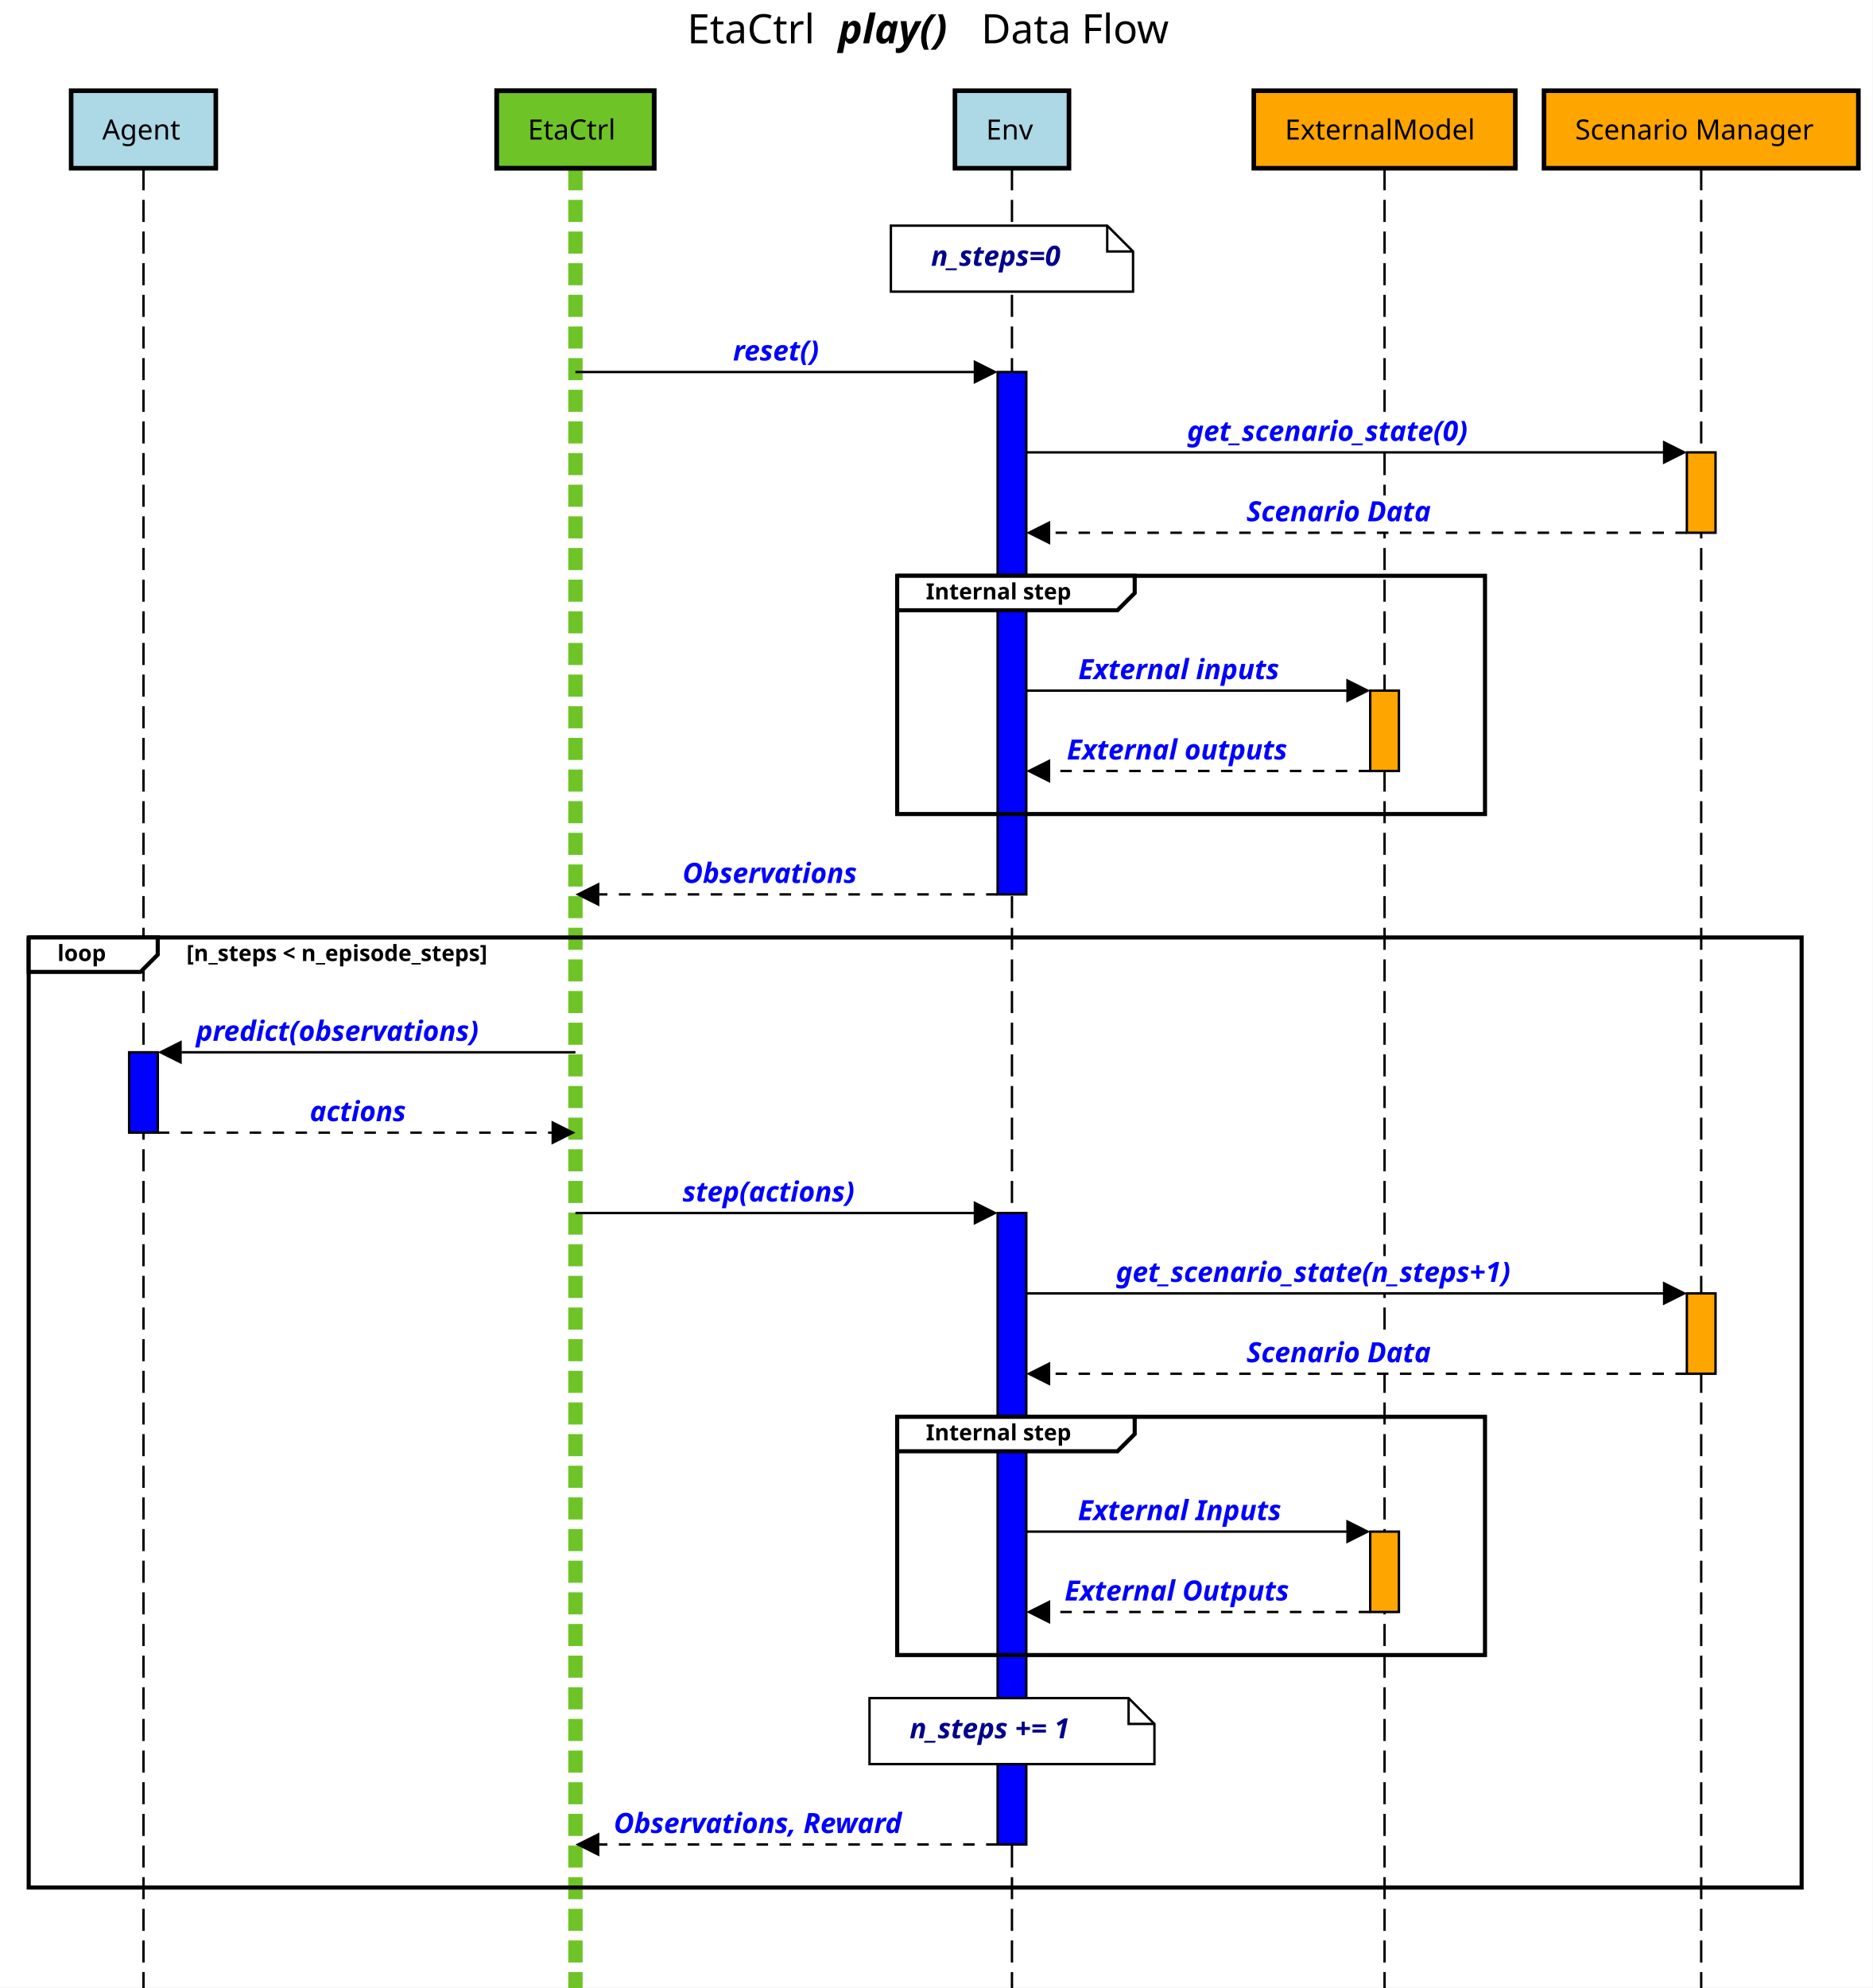
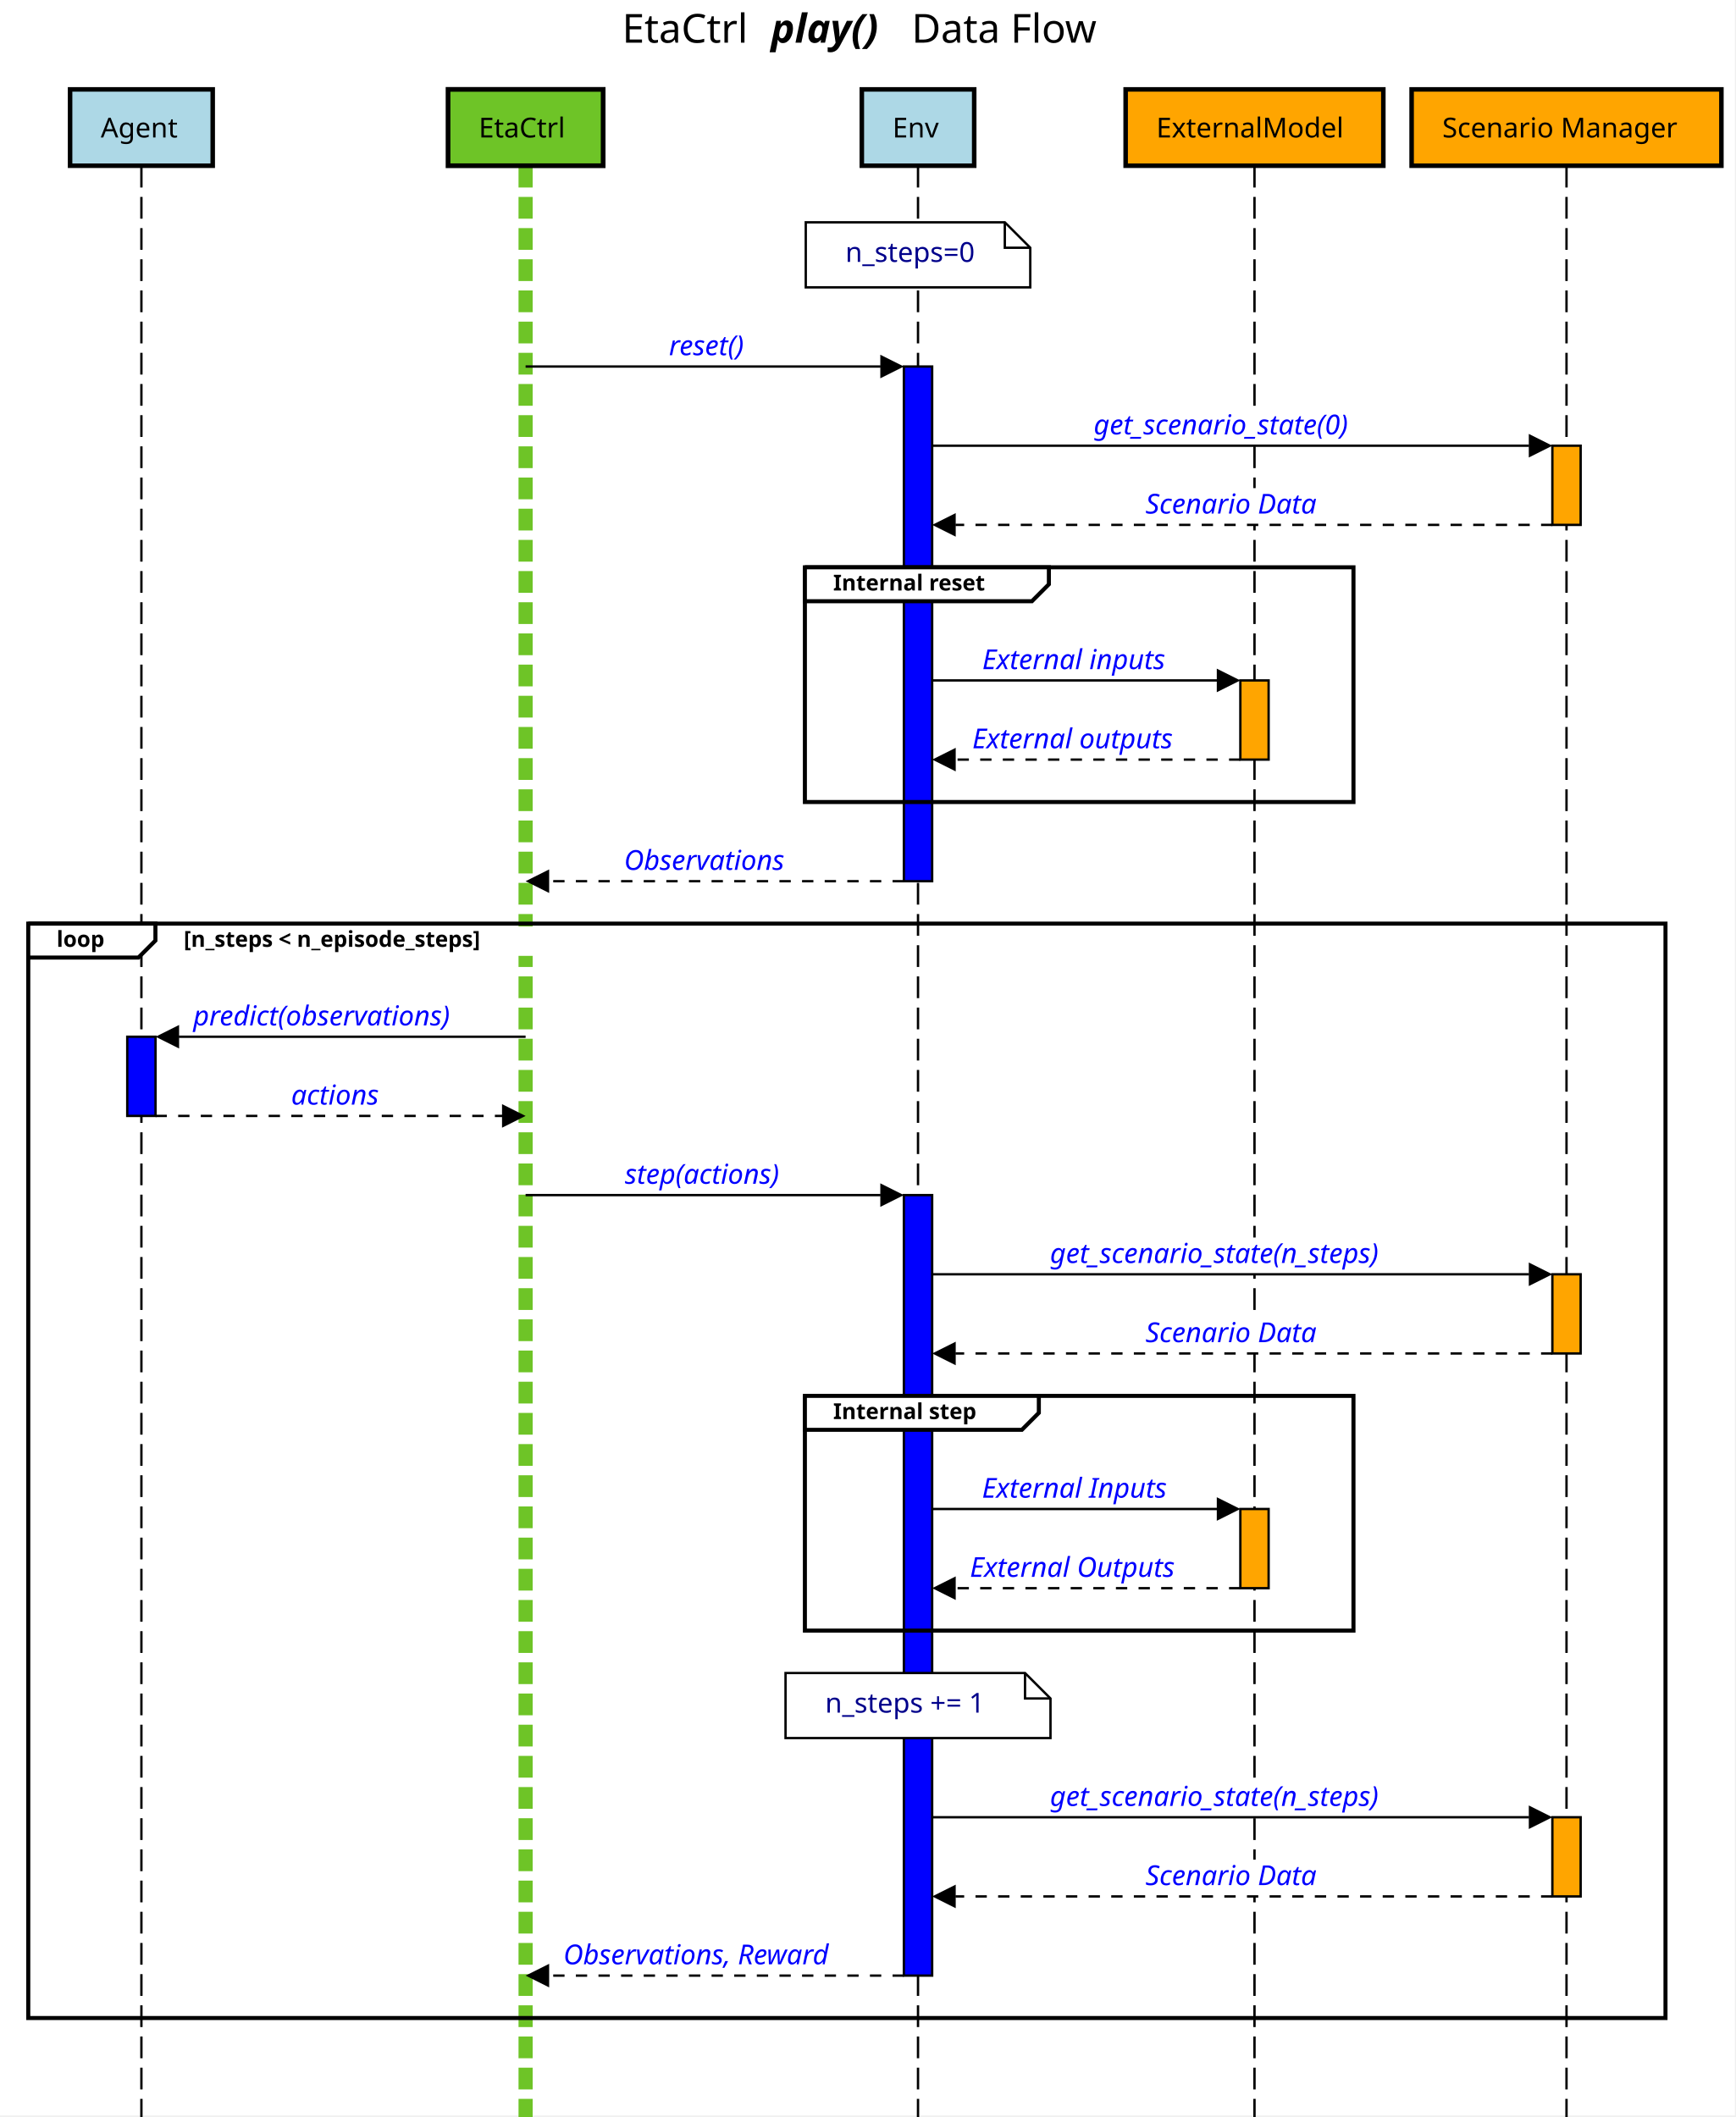
- <svg xmlns="http://www.w3.org/2000/svg" version="1.1" width="984.062" height="1044.361">
+ <svg xmlns="http://www.w3.org/2000/svg" version="1.1" width="925.37" height="1128.801">
  <defs />
  <g>
    <g />
    <g />
    <g />
    <g />
    <g />
    <g />
    <g />
    <g />
    <g />
    <g />
    <g />
    <g />
    <g />
    <g />
    <g />
    <g />
    <g />
    <g />
    <g />
    <g />
    <g />
    <g />
    <g />
    <g />
    <g />
    <g />
    <g />
    <g />
    <g />
    <g />
    <g />
    <g />
    <g />
    <g />
    <g />
    <g />
    <g />
    <g />
    <g />
    <g />
    <g />
    <g />
    <g />
    <g />
    <g />
    <g />
    <g />
    <g />
    <g />
    <g />
    <g />
    <g />
    <g />
    <g />
    <g />
    <g />
    <g />
    <g />
    <g />
    <g />
    <g />
    <g />
    <g />
    <g />
    <g />
    <g />
    <g />
    <g />
    <g />
    <g />
    <g />
    <g />
    <g />
    <g />
    <g />
    <g />
    <g />
    <g />
    <g />
    <g />
    <g />
    <g />
    <g />
    <g />
+     <g />
+     <g />
+     <g />
+     <g />
+     <g />
+     <g />
    <g>
-       <rect fill="white" stroke="none" x="0" y="0" width="984" height="1044" />
+       <rect fill="white" stroke="none" x="0" y="0" width="925" height="1128" />
    </g>
    <g />
    <g>
-       <path fill="none" stroke="black" paint-order="fill stroke markers" d=" M 75.393 88.375 L 75.393 1044.361" stroke-miterlimit="10" stroke-width="1.257" stroke-dasharray="11.599,5.026" />
-       <path fill="none" stroke="#6ec427" paint-order="fill stroke markers" d=" M 302.376 88.375 L 302.376 1044.361" stroke-miterlimit="10" stroke-width="7.539" stroke-dasharray="11.599,5.026" />
-       <path fill="none" stroke="black" paint-order="fill stroke markers" d=" M 531.758 88.375 L 531.758 1044.361" stroke-miterlimit="10" stroke-width="1.257" stroke-dasharray="11.599,5.026" />
-       <path fill="none" stroke="black" paint-order="fill stroke markers" d=" M 727.546 88.375 L 727.546 1044.361" stroke-miterlimit="10" stroke-width="1.257" stroke-dasharray="11.599,5.026" />
-       <path fill="none" stroke="black" paint-order="fill stroke markers" d=" M 893.929 88.375 L 893.929 1044.361" stroke-miterlimit="10" stroke-width="1.257" stroke-dasharray="11.599,5.026" />
+       <path fill="none" stroke="black" paint-order="fill stroke markers" d=" M 75.393 88.375 L 75.393 1128.801" stroke-miterlimit="10" stroke-width="1.257" stroke-dasharray="11.599,5.026" />
+       <path fill="none" stroke="#6ec427" paint-order="fill stroke markers" d=" M 280.242 88.375 L 280.242 1128.801" stroke-miterlimit="10" stroke-width="7.539" stroke-dasharray="11.599,5.026" />
+       <path fill="none" stroke="black" paint-order="fill stroke markers" d=" M 489.475 88.375 L 489.475 1128.801" stroke-miterlimit="10" stroke-width="1.257" stroke-dasharray="11.599,5.026" />
+       <path fill="none" stroke="black" paint-order="fill stroke markers" d=" M 668.88 88.375 L 668.88 1128.801" stroke-miterlimit="10" stroke-width="1.257" stroke-dasharray="11.599,5.026" />
+       <path fill="none" stroke="black" paint-order="fill stroke markers" d=" M 835.246 88.375 L 835.246 1128.801" stroke-miterlimit="10" stroke-width="1.257" stroke-dasharray="11.599,5.026" />
    </g>
    <g>
      <path fill="none" stroke="none" />
      <g>
-         <path fill="lightblue" stroke="black" paint-order="fill stroke markers" d=" M 37.383 47.662 L 113.404 47.662 L 113.404 88.375 L 37.383 88.375 L 37.383 47.662 Z" stroke-miterlimit="10" stroke-width="2.413" stroke-dasharray="" />
-       </g>
-       <g>
-         <g />
-         <text fill="black" stroke="none" font-family="sans-serif" font-size="11pt" font-style="normal" font-weight="normal" text-decoration="normal" x="53.743" y="73.296" text-anchor="start" dominant-baseline="alphabetic" xml:space="preserve">Agent</text>
-       </g>
-       <path fill="none" stroke="none" />
-       <g>
-         <path fill="#6ec427" stroke="black" paint-order="fill stroke markers" d=" M 260.999 47.662 L 343.753 47.662 L 343.753 88.375 L 260.999 88.375 L 260.999 47.662 Z" stroke-miterlimit="10" stroke-width="2.513" stroke-dasharray="" />
-       </g>
-       <g>
-         <g />
-         <text fill="black" stroke="none" font-family="sans-serif" font-size="11pt" font-style="normal" font-weight="normal" text-decoration="normal" x="277.359" y="73.296" text-anchor="start" dominant-baseline="alphabetic" xml:space="preserve">EtaCtrl</text>
-       </g>
-       <path fill="none" stroke="none" />
-       <g>
-         <path fill="lightblue" stroke="black" paint-order="fill stroke markers" d=" M 501.798 47.662 L 561.718 47.662 L 561.718 88.375 L 501.798 88.375 L 501.798 47.662 Z" stroke-miterlimit="10" stroke-width="2.413" stroke-dasharray="" />
-       </g>
-       <g>
-         <g />
-         <text fill="black" stroke="none" font-family="sans-serif" font-size="11pt" font-style="normal" font-weight="normal" text-decoration="normal" x="518.158" y="73.296" text-anchor="start" dominant-baseline="alphabetic" xml:space="preserve">Env</text>
-       </g>
-       <path fill="none" stroke="none" />
-       <g>
-         <path fill="orange" stroke="black" paint-order="fill stroke markers" d=" M 658.836 47.662 L 796.257 47.662 L 796.257 88.375 L 658.836 88.375 L 658.836 47.662 Z" stroke-miterlimit="10" stroke-width="2.413" stroke-dasharray="" />
-       </g>
-       <g>
-         <g />
-         <text fill="black" stroke="none" font-family="sans-serif" font-size="11pt" font-style="normal" font-weight="normal" text-decoration="normal" x="675.196" y="73.296" text-anchor="start" dominant-baseline="alphabetic" xml:space="preserve">ExternalModel</text>
-       </g>
-       <path fill="none" stroke="none" />
-       <g>
-         <path fill="orange" stroke="black" paint-order="fill stroke markers" d=" M 811.335 47.662 L 976.523 47.662 L 976.523 88.375 L 811.335 88.375 L 811.335 47.662 Z" stroke-miterlimit="10" stroke-width="2.413" stroke-dasharray="" />
-       </g>
-       <g>
-         <g />
-         <text fill="black" stroke="none" font-family="sans-serif" font-size="11pt" font-style="normal" font-weight="normal" text-decoration="normal" x="827.696" y="73.296" text-anchor="start" dominant-baseline="alphabetic" xml:space="preserve">Scenario Manager</text>
+         <path fill="lightblue" stroke="black" paint-order="fill stroke markers" d=" M 37.366 47.662 L 113.42 47.662 L 113.42 88.375 L 37.366 88.375 L 37.366 47.662 Z" stroke-miterlimit="10" stroke-width="2.413" stroke-dasharray="" />
+       </g>
+       <g>
+         <g />
+         <text fill="black" stroke="none" font-family="sans-serif" font-size="11pt" font-style="normal" font-weight="normal" text-decoration="normal" x="53.727" y="73.296" text-anchor="start" dominant-baseline="alphabetic" xml:space="preserve">Agent</text>
+       </g>
+       <path fill="none" stroke="none" />
+       <g>
+         <path fill="#6ec427" stroke="black" paint-order="fill stroke markers" d=" M 238.89 47.662 L 321.594 47.662 L 321.594 88.375 L 238.89 88.375 L 238.89 47.662 Z" stroke-miterlimit="10" stroke-width="2.513" stroke-dasharray="" />
+       </g>
+       <g>
+         <g />
+         <text fill="black" stroke="none" font-family="sans-serif" font-size="11pt" font-style="normal" font-weight="normal" text-decoration="normal" x="255.251" y="73.296" text-anchor="start" dominant-baseline="alphabetic" xml:space="preserve">EtaCtrl</text>
+       </g>
+       <path fill="none" stroke="none" />
+       <g>
+         <path fill="lightblue" stroke="black" paint-order="fill stroke markers" d=" M 459.514 47.662 L 519.435 47.662 L 519.435 88.375 L 459.514 88.375 L 459.514 47.662 Z" stroke-miterlimit="10" stroke-width="2.413" stroke-dasharray="" />
+       </g>
+       <g>
+         <g />
+         <text fill="black" stroke="none" font-family="sans-serif" font-size="11pt" font-style="normal" font-weight="normal" text-decoration="normal" x="475.875" y="73.296" text-anchor="start" dominant-baseline="alphabetic" xml:space="preserve">Env</text>
+       </g>
+       <path fill="none" stroke="none" />
+       <g>
+         <path fill="orange" stroke="black" paint-order="fill stroke markers" d=" M 600.178 47.662 L 737.582 47.662 L 737.582 88.375 L 600.178 88.375 L 600.178 47.662 Z" stroke-miterlimit="10" stroke-width="2.413" stroke-dasharray="" />
+       </g>
+       <g>
+         <g />
+         <text fill="black" stroke="none" font-family="sans-serif" font-size="11pt" font-style="normal" font-weight="normal" text-decoration="normal" x="616.538" y="73.296" text-anchor="start" dominant-baseline="alphabetic" xml:space="preserve">ExternalModel</text>
+       </g>
+       <path fill="none" stroke="none" />
+       <g>
+         <path fill="orange" stroke="black" paint-order="fill stroke markers" d=" M 752.66 47.662 L 917.831 47.662 L 917.831 88.375 L 752.66 88.375 L 752.66 47.662 Z" stroke-miterlimit="10" stroke-width="2.413" stroke-dasharray="" />
+       </g>
+       <g>
+         <g />
+         <text fill="black" stroke="none" font-family="sans-serif" font-size="11pt" font-style="normal" font-weight="normal" text-decoration="normal" x="769.021" y="73.296" text-anchor="start" dominant-baseline="alphabetic" xml:space="preserve">Scenario Manager</text>
      </g>
    </g>
    <g>
-       <path fill="blue" stroke="black" paint-order="fill stroke markers" d=" M 524.219 195.433 L 539.297 195.433 L 539.297 469.864 L 524.219 469.864 Z" stroke-miterlimit="10" stroke-width="1.257" stroke-dasharray="" />
-       <path fill="orange" stroke="black" paint-order="fill stroke markers" d=" M 886.39 237.653 L 901.468 237.653 L 901.468 279.873 L 886.39 279.873 Z" stroke-miterlimit="10" stroke-width="1.257" />
-       <path fill="orange" stroke="black" paint-order="fill stroke markers" d=" M 720.007 362.806 L 735.086 362.806 L 735.086 405.026 L 720.007 405.026 Z" stroke-miterlimit="10" stroke-width="1.257" />
+       <path fill="blue" stroke="black" paint-order="fill stroke markers" d=" M 481.935 195.433 L 497.014 195.433 L 497.014 469.864 L 481.935 469.864 Z" stroke-miterlimit="10" stroke-width="1.257" stroke-dasharray="" />
+       <path fill="orange" stroke="black" paint-order="fill stroke markers" d=" M 827.706 237.653 L 842.785 237.653 L 842.785 279.873 L 827.706 279.873 Z" stroke-miterlimit="10" stroke-width="1.257" />
+       <path fill="orange" stroke="black" paint-order="fill stroke markers" d=" M 661.34 362.806 L 676.419 362.806 L 676.419 405.026 L 661.34 405.026 Z" stroke-miterlimit="10" stroke-width="1.257" />
      <path fill="blue" stroke="black" paint-order="fill stroke markers" d=" M 67.854 552.797 L 82.933 552.797 L 82.933 595.017 L 67.854 595.017 Z" stroke-miterlimit="10" stroke-width="1.257" />
-       <path fill="blue" stroke="black" paint-order="fill stroke markers" d=" M 524.219 637.237 L 539.297 637.237 L 539.297 968.968 L 524.219 968.968 Z" stroke-miterlimit="10" stroke-width="1.257" />
-       <path fill="orange" stroke="black" paint-order="fill stroke markers" d=" M 886.39 679.458 L 901.468 679.458 L 901.468 721.678 L 886.39 721.678 Z" stroke-miterlimit="10" stroke-width="1.257" />
-       <path fill="orange" stroke="black" paint-order="fill stroke markers" d=" M 720.007 804.61 L 735.086 804.61 L 735.086 846.831 L 720.007 846.831 Z" stroke-miterlimit="10" stroke-width="1.257" />
-       <g>
-         <text fill="black" stroke="none" font-family="sans-serif" font-size="16pt" font-style="normal" font-weight="normal" text-decoration="normal" x="361.117" y="22.755" text-anchor="start" dominant-baseline="alphabetic" xml:space="preserve">EtaCtrl </text>
-         <text fill="black" stroke="none" font-family="sans-serif" font-size="16pt" font-style="italic" font-weight="bold" text-decoration="normal" x="440.483" y="22.755" text-anchor="start" dominant-baseline="alphabetic" xml:space="preserve">play()</text>
-         <text fill="black" stroke="none" font-family="sans-serif" font-size="16pt" font-style="normal" font-weight="normal" text-decoration="normal" x="510.05" y="22.755" text-anchor="start" dominant-baseline="alphabetic" xml:space="preserve"> Data Flow</text>
-       </g>
-       <path fill="white" stroke="black" paint-order="fill stroke markers" d=" M 468.131 118.532 L 581.814 118.532 L 595.385 132.103 L 595.385 153.213 L 468.131 153.213 Z" stroke-miterlimit="10" stroke-width="1.257" />
-       <path fill="none" stroke="black" paint-order="fill stroke markers" d=" M 581.814 118.532 L 581.814 132.103 L 595.385 132.103" stroke-miterlimit="10" stroke-width="1.257" />
-       <g>
-         <text fill="darkblue" stroke="none" font-family="sans-serif" font-size="11pt" font-style="italic" font-weight="bold" text-decoration="normal" x="489.241" y="139.642" text-anchor="start" dominant-baseline="alphabetic" xml:space="preserve">n_steps=0</text>
-       </g>
-       <g>
-         <rect fill="white" stroke="none" x="382.935" y="175.831" width="60.724" height="19.602" />
-         <text fill="blue" stroke="none" font-family="sans-serif" font-size="11pt" font-style="italic" font-weight="bold" text-decoration="normal" x="385.197" y="189.402" text-anchor="start" dominant-baseline="alphabetic" xml:space="preserve">reset()</text>
-       </g>
-       <g>
-         <path fill="none" stroke="black" paint-order="fill stroke markers" d=" M 302.376 195.433 L 511.804 195.433" stroke-miterlimit="10" stroke-width="1.257" />
-         <g transform="translate(524.2187,195.433) translate(-524.2187,-195.433)">
-           <path fill="black" stroke="none" paint-order="stroke fill markers" d=" M 511.653 189.15 L 524.219 195.433 L 511.653 201.716 Z" />
-         </g>
-       </g>
-       <g>
-         <rect fill="white" stroke="none" x="621.532" y="218.051" width="182.624" height="19.602" />
-         <text fill="blue" stroke="none" font-family="sans-serif" font-size="11pt" font-style="italic" font-weight="bold" text-decoration="normal" x="623.794" y="231.622" text-anchor="start" dominant-baseline="alphabetic" xml:space="preserve">get_scenario_state(0)</text>
-       </g>
-       <g>
-         <path fill="none" stroke="black" paint-order="fill stroke markers" d=" M 539.297 237.653 L 873.975 237.653" stroke-miterlimit="10" stroke-width="1.257" />
-         <g transform="translate(886.3897,237.6532) translate(-886.3897,-237.6532)">
-           <path fill="black" stroke="none" paint-order="stroke fill markers" d=" M 873.824 231.37 L 886.39 237.653 L 873.824 243.936 Z" />
-         </g>
-       </g>
-       <g>
-         <rect fill="white" stroke="none" x="652.698" y="260.271" width="120.29" height="19.602" />
-         <text fill="blue" stroke="none" font-family="sans-serif" font-size="11pt" font-style="italic" font-weight="bold" text-decoration="normal" x="654.96" y="273.842" text-anchor="start" dominant-baseline="alphabetic" xml:space="preserve">Scenario Data</text>
-       </g>
-       <g>
-         <path fill="none" stroke="black" paint-order="fill stroke markers" d=" M 886.39 279.873 L 551.712 279.873" stroke-miterlimit="10" stroke-width="1.257" stroke-dasharray="6.031" />
-         <g transform="translate(539.2974,279.8734) translate(-539.2974,-279.8734)">
-           <path fill="black" stroke="none" paint-order="stroke fill markers" d=" M 551.863 273.591 L 539.297 279.873 L 551.863 286.156 Z" />
-         </g>
-       </g>
-       <g>
-         <rect fill="white" stroke="none" x="564.34" y="343.204" width="130.624" height="19.602" />
-         <text fill="blue" stroke="none" font-family="sans-serif" font-size="11pt" font-style="italic" font-weight="bold" text-decoration="normal" x="566.602" y="356.775" text-anchor="start" dominant-baseline="alphabetic" xml:space="preserve">External inputs</text>
-       </g>
-       <g>
-         <path fill="none" stroke="black" paint-order="fill stroke markers" d=" M 539.297 362.806 L 707.592 362.806" stroke-miterlimit="10" stroke-width="1.257" />
-         <g transform="translate(720.0071,362.806) translate(-720.0071,-362.806)">
-           <path fill="black" stroke="none" paint-order="stroke fill markers" d=" M 707.442 356.523 L 720.007 362.806 L 707.442 369.089 Z" />
-         </g>
-       </g>
-       <g>
-         <rect fill="white" stroke="none" x="558.324" y="385.424" width="142.657" height="19.602" />
-         <text fill="blue" stroke="none" font-family="sans-serif" font-size="11pt" font-style="italic" font-weight="bold" text-decoration="normal" x="560.586" y="398.995" text-anchor="start" dominant-baseline="alphabetic" xml:space="preserve">External outputs</text>
-       </g>
-       <g>
-         <path fill="none" stroke="black" paint-order="fill stroke markers" d=" M 720.007 405.026 L 551.712 405.026" stroke-miterlimit="10" stroke-width="1.257" stroke-dasharray="6.031" />
-         <g transform="translate(539.2974,405.0262) translate(-539.2974,-405.0262)">
-           <path fill="black" stroke="none" paint-order="stroke fill markers" d=" M 551.863 398.743 L 539.297 405.026 L 551.863 411.309 Z" />
-         </g>
-       </g>
-       <g>
-         <rect fill="white" stroke="none" x="356.335" y="450.262" width="113.924" height="19.602" />
-         <text fill="blue" stroke="none" font-family="sans-serif" font-size="11pt" font-style="italic" font-weight="bold" text-decoration="normal" x="358.597" y="463.833" text-anchor="start" dominant-baseline="alphabetic" xml:space="preserve">Observations</text>
-       </g>
-       <g>
-         <path fill="none" stroke="black" paint-order="fill stroke markers" d=" M 524.219 469.864 L 314.79 469.864" stroke-miterlimit="10" stroke-width="1.257" stroke-dasharray="6.031" />
-         <g transform="translate(302.3756,469.8644) translate(-302.3756,-469.8644)">
-           <path fill="black" stroke="none" paint-order="stroke fill markers" d=" M 314.941 463.582 L 302.376 469.864 L 314.941 476.147 Z" />
-         </g>
-       </g>
-       <g>
-         <rect fill="white" stroke="none" x="100.776" y="533.195" width="183.757" height="19.602" />
-         <text fill="blue" stroke="none" font-family="sans-serif" font-size="11pt" font-style="italic" font-weight="bold" text-decoration="normal" x="103.037" y="546.766" text-anchor="start" dominant-baseline="alphabetic" xml:space="preserve">predict(observations)</text>
-       </g>
-       <g>
-         <path fill="none" stroke="black" paint-order="fill stroke markers" d=" M 302.376 552.797 L 95.347 552.797" stroke-miterlimit="10" stroke-width="1.257" />
+       <path fill="blue" stroke="black" paint-order="fill stroke markers" d=" M 481.935 637.237 L 497.014 637.237 L 497.014 1053.408 L 481.935 1053.408 Z" stroke-miterlimit="10" stroke-width="1.257" />
+       <path fill="orange" stroke="black" paint-order="fill stroke markers" d=" M 827.706 679.458 L 842.785 679.458 L 842.785 721.678 L 827.706 721.678 Z" stroke-miterlimit="10" stroke-width="1.257" />
+       <path fill="orange" stroke="black" paint-order="fill stroke markers" d=" M 661.34 804.61 L 676.419 804.61 L 676.419 846.831 L 661.34 846.831 Z" stroke-miterlimit="10" stroke-width="1.257" />
+       <path fill="orange" stroke="black" paint-order="fill stroke markers" d=" M 827.706 968.968 L 842.785 968.968 L 842.785 1011.188 L 827.706 1011.188 Z" stroke-miterlimit="10" stroke-width="1.257" />
+       <g>
+         <text fill="black" stroke="none" font-family="sans-serif" font-size="16pt" font-style="normal" font-weight="normal" text-decoration="normal" x="331.733" y="22.755" text-anchor="start" dominant-baseline="alphabetic" xml:space="preserve">EtaCtrl </text>
+         <text fill="black" stroke="none" font-family="sans-serif" font-size="16pt" font-style="italic" font-weight="bold" text-decoration="normal" x="411.067" y="22.755" text-anchor="start" dominant-baseline="alphabetic" xml:space="preserve">play()</text>
+         <text fill="black" stroke="none" font-family="sans-serif" font-size="16pt" font-style="normal" font-weight="normal" text-decoration="normal" x="480.533" y="22.755" text-anchor="start" dominant-baseline="alphabetic" xml:space="preserve"> Data Flow</text>
+       </g>
+       <path fill="white" stroke="black" paint-order="fill stroke markers" d=" M 429.623 118.532 L 535.756 118.532 L 549.326 132.103 L 549.326 153.213 L 429.623 153.213 Z" stroke-miterlimit="10" stroke-width="1.257" />
+       <path fill="none" stroke="black" paint-order="fill stroke markers" d=" M 535.756 118.532 L 535.756 132.103 L 549.326 132.103" stroke-miterlimit="10" stroke-width="1.257" />
+       <g>
+         <text fill="darkblue" stroke="none" font-family="sans-serif" font-size="11pt" font-style="normal" font-weight="normal" text-decoration="normal" x="450.733" y="139.642" text-anchor="start" dominant-baseline="alphabetic" xml:space="preserve">n_steps=0</text>
+       </g>
+       <g>
+         <rect fill="white" stroke="none" x="354.419" y="175.831" width="53.34" height="19.602" />
+         <text fill="blue" stroke="none" font-family="sans-serif" font-size="11pt" font-style="italic" font-weight="normal" text-decoration="normal" x="356.681" y="189.402" text-anchor="start" dominant-baseline="alphabetic" xml:space="preserve">reset()</text>
+       </g>
+       <g>
+         <path fill="none" stroke="black" paint-order="fill stroke markers" d=" M 280.242 195.433 L 469.521 195.433" stroke-miterlimit="10" stroke-width="1.257" />
+         <g transform="translate(481.9354,195.433) translate(-481.9354,-195.433)">
+           <path fill="black" stroke="none" paint-order="stroke fill markers" d=" M 469.37 189.15 L 481.935 195.433 L 469.37 201.716 Z" />
+         </g>
+       </g>
+       <g>
+         <rect fill="white" stroke="none" x="580.873" y="218.051" width="162.974" height="19.602" />
+         <text fill="blue" stroke="none" font-family="sans-serif" font-size="11pt" font-style="italic" font-weight="normal" text-decoration="normal" x="583.135" y="231.622" text-anchor="start" dominant-baseline="alphabetic" xml:space="preserve">get_scenario_state(0)</text>
+       </g>
+       <g>
+         <path fill="none" stroke="black" paint-order="fill stroke markers" d=" M 497.014 237.653 L 815.292 237.653" stroke-miterlimit="10" stroke-width="1.257" />
+         <g transform="translate(827.7064,237.6532) translate(-827.7064,-237.6532)">
+           <path fill="black" stroke="none" paint-order="stroke fill markers" d=" M 815.141 231.37 L 827.706 237.653 L 815.141 243.936 Z" />
+         </g>
+       </g>
+       <g>
+         <rect fill="white" stroke="none" x="608.49" y="260.271" width="107.74" height="19.602" />
+         <text fill="blue" stroke="none" font-family="sans-serif" font-size="11pt" font-style="italic" font-weight="normal" text-decoration="normal" x="610.752" y="273.842" text-anchor="start" dominant-baseline="alphabetic" xml:space="preserve">Scenario Data</text>
+       </g>
+       <g>
+         <path fill="none" stroke="black" paint-order="fill stroke markers" d=" M 827.706 279.873 L 509.429 279.873" stroke-miterlimit="10" stroke-width="1.257" stroke-dasharray="6.031" />
+         <g transform="translate(497.014,279.8734) translate(-497.014,-279.8734)">
+           <path fill="black" stroke="none" paint-order="stroke fill markers" d=" M 509.58 273.591 L 497.014 279.873 L 509.58 286.156 Z" />
+         </g>
+       </g>
+       <g>
+         <rect fill="white" stroke="none" x="521.449" y="343.204" width="115.457" height="19.602" />
+         <text fill="blue" stroke="none" font-family="sans-serif" font-size="11pt" font-style="italic" font-weight="normal" text-decoration="normal" x="523.711" y="356.775" text-anchor="start" dominant-baseline="alphabetic" xml:space="preserve">External inputs</text>
+       </g>
+       <g>
+         <path fill="none" stroke="black" paint-order="fill stroke markers" d=" M 497.014 362.806 L 648.926 362.806" stroke-miterlimit="10" stroke-width="1.257" />
+         <g transform="translate(661.3404,362.806) translate(-661.3404,-362.806)">
+           <path fill="black" stroke="none" paint-order="stroke fill markers" d=" M 648.775 356.523 L 661.34 362.806 L 648.775 369.089 Z" />
+         </g>
+       </g>
+       <g>
+         <rect fill="white" stroke="none" x="516.14" y="385.424" width="126.074" height="19.602" />
+         <text fill="blue" stroke="none" font-family="sans-serif" font-size="11pt" font-style="italic" font-weight="normal" text-decoration="normal" x="518.402" y="398.995" text-anchor="start" dominant-baseline="alphabetic" xml:space="preserve">External outputs</text>
+       </g>
+       <g>
+         <path fill="none" stroke="black" paint-order="fill stroke markers" d=" M 661.34 405.026 L 509.429 405.026" stroke-miterlimit="10" stroke-width="1.257" stroke-dasharray="6.031" />
+         <g transform="translate(497.014,405.0262) translate(-497.014,-405.0262)">
+           <path fill="black" stroke="none" paint-order="stroke fill markers" d=" M 509.58 398.743 L 497.014 405.026 L 509.58 411.309 Z" />
+         </g>
+       </g>
+       <g>
+         <rect fill="white" stroke="none" x="330.444" y="450.262" width="101.29" height="19.602" />
+         <text fill="blue" stroke="none" font-family="sans-serif" font-size="11pt" font-style="italic" font-weight="normal" text-decoration="normal" x="332.706" y="463.833" text-anchor="start" dominant-baseline="alphabetic" xml:space="preserve">Observations</text>
+       </g>
+       <g>
+         <path fill="none" stroke="black" paint-order="fill stroke markers" d=" M 481.935 469.864 L 292.657 469.864" stroke-miterlimit="10" stroke-width="1.257" stroke-dasharray="6.031" />
+         <g transform="translate(280.2423,469.8644) translate(-280.2423,-469.8644)">
+           <path fill="black" stroke="none" paint-order="stroke fill markers" d=" M 292.808 463.582 L 280.242 469.864 L 292.808 476.147 Z" />
+         </g>
+       </g>
+       <g>
+         <rect fill="white" stroke="none" x="100.776" y="533.195" width="161.624" height="19.602" />
+         <text fill="blue" stroke="none" font-family="sans-serif" font-size="11pt" font-style="italic" font-weight="normal" text-decoration="normal" x="103.037" y="546.766" text-anchor="start" dominant-baseline="alphabetic" xml:space="preserve">predict(observations)</text>
+       </g>
+       <g>
+         <path fill="none" stroke="black" paint-order="fill stroke markers" d=" M 280.242 552.797 L 95.347 552.797" stroke-miterlimit="10" stroke-width="1.257" />
        <g transform="translate(82.93257,552.797) translate(-82.93257,-552.797)">
          <path fill="black" stroke="none" paint-order="stroke fill markers" d=" M 95.498 546.514 L 82.933 552.797 L 95.498 559.08 Z" />
        </g>
      </g>
      <g>
-         <rect fill="white" stroke="none" x="160.509" y="575.415" width="64.29" height="19.602" />
-         <text fill="blue" stroke="none" font-family="sans-serif" font-size="11pt" font-style="italic" font-weight="bold" text-decoration="normal" x="162.771" y="588.986" text-anchor="start" dominant-baseline="alphabetic" xml:space="preserve">actions</text>
-       </g>
-       <g>
-         <path fill="none" stroke="black" paint-order="fill stroke markers" d=" M 82.933 595.017 L 289.961 595.017" stroke-miterlimit="10" stroke-width="1.257" stroke-dasharray="6.031" />
-         <g transform="translate(302.3756,595.0172) translate(-302.3756,-595.0172)">
-           <path fill="black" stroke="none" paint-order="stroke fill markers" d=" M 289.81 588.734 L 302.376 595.017 L 289.81 601.3 Z" />
-         </g>
-       </g>
-       <g>
-         <rect fill="white" stroke="none" x="356.402" y="617.635" width="113.79" height="19.602" />
-         <text fill="blue" stroke="none" font-family="sans-serif" font-size="11pt" font-style="italic" font-weight="bold" text-decoration="normal" x="358.664" y="631.206" text-anchor="start" dominant-baseline="alphabetic" xml:space="preserve">step(actions)</text>
-       </g>
-       <g>
-         <path fill="none" stroke="black" paint-order="fill stroke markers" d=" M 302.376 637.237 L 511.804 637.237" stroke-miterlimit="10" stroke-width="1.257" />
-         <g transform="translate(524.2187,637.2374) translate(-524.2187,-637.2374)">
-           <path fill="black" stroke="none" paint-order="stroke fill markers" d=" M 511.653 630.955 L 524.219 637.237 L 511.653 643.52 Z" />
-         </g>
-       </g>
-       <g>
-         <rect fill="white" stroke="none" x="584.115" y="659.855" width="257.457" height="19.602" />
-         <text fill="blue" stroke="none" font-family="sans-serif" font-size="11pt" font-style="italic" font-weight="bold" text-decoration="normal" x="586.377" y="673.426" text-anchor="start" dominant-baseline="alphabetic" xml:space="preserve">get_scenario_state(n_steps+1)</text>
-       </g>
-       <g>
-         <path fill="none" stroke="black" paint-order="fill stroke markers" d=" M 539.297 679.458 L 873.975 679.458" stroke-miterlimit="10" stroke-width="1.257" />
-         <g transform="translate(886.3897,679.4576) translate(-886.3897,-679.4576)">
-           <path fill="black" stroke="none" paint-order="stroke fill markers" d=" M 873.824 673.175 L 886.39 679.458 L 873.824 685.74 Z" />
-         </g>
-       </g>
-       <g>
-         <rect fill="white" stroke="none" x="652.698" y="702.076" width="120.29" height="19.602" />
-         <text fill="blue" stroke="none" font-family="sans-serif" font-size="11pt" font-style="italic" font-weight="bold" text-decoration="normal" x="654.96" y="715.646" text-anchor="start" dominant-baseline="alphabetic" xml:space="preserve">Scenario Data</text>
-       </g>
-       <g>
-         <path fill="none" stroke="black" paint-order="fill stroke markers" d=" M 886.39 721.678 L 551.712 721.678" stroke-miterlimit="10" stroke-width="1.257" stroke-dasharray="6.031" />
-         <g transform="translate(539.2974,721.6779) translate(-539.2974,-721.6779)">
-           <path fill="black" stroke="none" paint-order="stroke fill markers" d=" M 551.863 715.395 L 539.297 721.678 L 551.863 727.961 Z" />
-         </g>
-       </g>
-       <g>
-         <rect fill="white" stroke="none" x="564.14" y="785.008" width="131.024" height="19.602" />
-         <text fill="blue" stroke="none" font-family="sans-serif" font-size="11pt" font-style="italic" font-weight="bold" text-decoration="normal" x="566.402" y="798.579" text-anchor="start" dominant-baseline="alphabetic" xml:space="preserve">External Inputs</text>
-       </g>
-       <g>
-         <path fill="none" stroke="black" paint-order="fill stroke markers" d=" M 539.297 804.61 L 707.592 804.61" stroke-miterlimit="10" stroke-width="1.257" />
-         <g transform="translate(720.0071,804.6104) translate(-720.0071,-804.6104)">
-           <path fill="black" stroke="none" paint-order="stroke fill markers" d=" M 707.442 798.328 L 720.007 804.61 L 707.442 810.893 Z" />
-         </g>
-       </g>
-       <g>
-         <rect fill="white" stroke="none" x="557.14" y="827.228" width="145.024" height="19.602" />
-         <text fill="blue" stroke="none" font-family="sans-serif" font-size="11pt" font-style="italic" font-weight="bold" text-decoration="normal" x="559.402" y="840.799" text-anchor="start" dominant-baseline="alphabetic" xml:space="preserve">External Outputs</text>
-       </g>
-       <g>
-         <path fill="none" stroke="black" paint-order="fill stroke markers" d=" M 720.007 846.831 L 551.712 846.831" stroke-miterlimit="10" stroke-width="1.257" stroke-dasharray="6.031" />
-         <g transform="translate(539.2974,846.8306) translate(-539.2974,-846.8306)">
-           <path fill="black" stroke="none" paint-order="stroke fill markers" d=" M 551.863 840.548 L 539.297 846.831 L 551.863 853.113 Z" />
-         </g>
-       </g>
-       <path fill="white" stroke="black" paint-order="fill stroke markers" d=" M 456.898 892.067 L 593.047 892.067 L 606.618 905.637 L 606.618 926.747 L 456.898 926.747 Z" stroke-miterlimit="10" stroke-width="1.257" />
-       <path fill="none" stroke="black" paint-order="fill stroke markers" d=" M 593.047 892.067 L 593.047 905.637 L 606.618 905.637" stroke-miterlimit="10" stroke-width="1.257" />
-       <g>
-         <text fill="darkblue" stroke="none" font-family="sans-serif" font-size="11pt" font-style="italic" font-weight="bold" text-decoration="normal" x="478.008" y="913.177" text-anchor="start" dominant-baseline="alphabetic" xml:space="preserve">n_steps += 1</text>
-       </g>
-       <g>
-         <rect fill="white" stroke="none" x="320.219" y="949.365" width="186.157" height="19.602" />
-         <text fill="blue" stroke="none" font-family="sans-serif" font-size="11pt" font-style="italic" font-weight="bold" text-decoration="normal" x="322.481" y="962.936" text-anchor="start" dominant-baseline="alphabetic" xml:space="preserve">Observations, Reward</text>
-       </g>
-       <g>
-         <path fill="none" stroke="black" paint-order="fill stroke markers" d=" M 524.219 968.968 L 314.79 968.968" stroke-miterlimit="10" stroke-width="1.257" stroke-dasharray="6.031" />
-         <g transform="translate(302.3756,968.9677) translate(-302.3756,-968.9677)">
-           <path fill="black" stroke="none" paint-order="stroke fill markers" d=" M 314.941 962.685 L 302.376 968.968 L 314.941 975.25 Z" />
-         </g>
-       </g>
-       <g>
-         <path fill="none" stroke="black" paint-order="fill stroke markers" d=" M 471.443 302.491 L 780.322 302.491 L 780.322 427.644 L 471.443 427.644 L 471.443 302.491 Z" stroke-miterlimit="10" stroke-width="2.154" />
-         <path fill="white" stroke="black" paint-order="fill stroke markers" d=" M 471.443 302.491 L 471.443 320.586 L 587.201 320.586 L 596.248 311.539 L 596.248 302.491 L 471.443 302.491" stroke-miterlimit="10" stroke-width="2.154" />
+         <rect fill="white" stroke="none" x="152.984" y="575.415" width="57.207" height="19.602" />
+         <text fill="blue" stroke="none" font-family="sans-serif" font-size="11pt" font-style="italic" font-weight="normal" text-decoration="normal" x="155.246" y="588.986" text-anchor="start" dominant-baseline="alphabetic" xml:space="preserve">actions</text>
+       </g>
+       <g>
+         <path fill="none" stroke="black" paint-order="fill stroke markers" d=" M 82.933 595.017 L 267.828 595.017" stroke-miterlimit="10" stroke-width="1.257" stroke-dasharray="6.031" />
+         <g transform="translate(280.2423,595.0172) translate(-280.2423,-595.0172)">
+           <path fill="black" stroke="none" paint-order="stroke fill markers" d=" M 267.677 588.734 L 280.242 595.017 L 267.677 601.3 Z" />
+         </g>
+       </g>
+       <g>
+         <rect fill="white" stroke="none" x="330.935" y="617.635" width="100.307" height="19.602" />
+         <text fill="blue" stroke="none" font-family="sans-serif" font-size="11pt" font-style="italic" font-weight="normal" text-decoration="normal" x="333.197" y="631.206" text-anchor="start" dominant-baseline="alphabetic" xml:space="preserve">step(actions)</text>
+       </g>
+       <g>
+         <path fill="none" stroke="black" paint-order="fill stroke markers" d=" M 280.242 637.237 L 469.521 637.237" stroke-miterlimit="10" stroke-width="1.257" />
+         <g transform="translate(481.9354,637.2374) translate(-481.9354,-637.2374)">
+           <path fill="black" stroke="none" paint-order="stroke fill markers" d=" M 469.37 630.955 L 481.935 637.237 L 469.37 643.52 Z" />
+         </g>
+       </g>
+       <g>
+         <rect fill="white" stroke="none" x="557.582" y="659.855" width="209.557" height="19.602" />
+         <text fill="blue" stroke="none" font-family="sans-serif" font-size="11pt" font-style="italic" font-weight="normal" text-decoration="normal" x="559.844" y="673.426" text-anchor="start" dominant-baseline="alphabetic" xml:space="preserve">get_scenario_state(n_steps)</text>
+       </g>
+       <g>
+         <path fill="none" stroke="black" paint-order="fill stroke markers" d=" M 497.014 679.458 L 815.292 679.458" stroke-miterlimit="10" stroke-width="1.257" />
+         <g transform="translate(827.7064,679.4576) translate(-827.7064,-679.4576)">
+           <path fill="black" stroke="none" paint-order="stroke fill markers" d=" M 815.141 673.175 L 827.706 679.458 L 815.141 685.74 Z" />
+         </g>
+       </g>
+       <g>
+         <rect fill="white" stroke="none" x="608.49" y="702.076" width="107.74" height="19.602" />
+         <text fill="blue" stroke="none" font-family="sans-serif" font-size="11pt" font-style="italic" font-weight="normal" text-decoration="normal" x="610.752" y="715.646" text-anchor="start" dominant-baseline="alphabetic" xml:space="preserve">Scenario Data</text>
+       </g>
+       <g>
+         <path fill="none" stroke="black" paint-order="fill stroke markers" d=" M 827.706 721.678 L 509.429 721.678" stroke-miterlimit="10" stroke-width="1.257" stroke-dasharray="6.031" />
+         <g transform="translate(497.014,721.6779) translate(-497.014,-721.6779)">
+           <path fill="black" stroke="none" paint-order="stroke fill markers" d=" M 509.58 715.395 L 497.014 721.678 L 509.58 727.961 Z" />
+         </g>
+       </g>
+       <g>
+         <rect fill="white" stroke="none" x="521.324" y="785.008" width="115.707" height="19.602" />
+         <text fill="blue" stroke="none" font-family="sans-serif" font-size="11pt" font-style="italic" font-weight="normal" text-decoration="normal" x="523.586" y="798.579" text-anchor="start" dominant-baseline="alphabetic" xml:space="preserve">External Inputs</text>
+       </g>
+       <g>
+         <path fill="none" stroke="black" paint-order="fill stroke markers" d=" M 497.014 804.61 L 648.926 804.61" stroke-miterlimit="10" stroke-width="1.257" />
+         <g transform="translate(661.3404,804.6104) translate(-661.3404,-804.6104)">
+           <path fill="black" stroke="none" paint-order="stroke fill markers" d=" M 648.775 798.328 L 661.34 804.61 L 648.775 810.893 Z" />
+         </g>
+       </g>
+       <g>
+         <rect fill="white" stroke="none" x="514.857" y="827.228" width="128.64" height="19.602" />
+         <text fill="blue" stroke="none" font-family="sans-serif" font-size="11pt" font-style="italic" font-weight="normal" text-decoration="normal" x="517.119" y="840.799" text-anchor="start" dominant-baseline="alphabetic" xml:space="preserve">External Outputs</text>
+       </g>
+       <g>
+         <path fill="none" stroke="black" paint-order="fill stroke markers" d=" M 661.34 846.831 L 509.429 846.831" stroke-miterlimit="10" stroke-width="1.257" stroke-dasharray="6.031" />
+         <g transform="translate(497.014,846.8306) translate(-497.014,-846.8306)">
+           <path fill="black" stroke="none" paint-order="stroke fill markers" d=" M 509.58 840.548 L 497.014 846.831 L 509.58 853.113 Z" />
+         </g>
+       </g>
+       <path fill="white" stroke="black" paint-order="fill stroke markers" d=" M 418.84 892.067 L 546.539 892.067 L 560.11 905.637 L 560.11 926.747 L 418.84 926.747 Z" stroke-miterlimit="10" stroke-width="1.257" />
+       <path fill="none" stroke="black" paint-order="fill stroke markers" d=" M 546.539 892.067 L 546.539 905.637 L 560.11 905.637" stroke-miterlimit="10" stroke-width="1.257" />
+       <g>
+         <text fill="darkblue" stroke="none" font-family="sans-serif" font-size="11pt" font-style="normal" font-weight="normal" text-decoration="normal" x="439.95" y="913.177" text-anchor="start" dominant-baseline="alphabetic" xml:space="preserve">n_steps += 1</text>
+       </g>
+       <g>
+         <rect fill="white" stroke="none" x="557.582" y="949.365" width="209.557" height="19.602" />
+         <text fill="blue" stroke="none" font-family="sans-serif" font-size="11pt" font-style="italic" font-weight="normal" text-decoration="normal" x="559.844" y="962.936" text-anchor="start" dominant-baseline="alphabetic" xml:space="preserve">get_scenario_state(n_steps)</text>
+       </g>
+       <g>
+         <path fill="none" stroke="black" paint-order="fill stroke markers" d=" M 497.014 968.968 L 815.292 968.968" stroke-miterlimit="10" stroke-width="1.257" />
+         <g transform="translate(827.7064,968.9677) translate(-827.7064,-968.9677)">
+           <path fill="black" stroke="none" paint-order="stroke fill markers" d=" M 815.141 962.685 L 827.706 968.968 L 815.141 975.25 Z" />
+         </g>
+       </g>
+       <g>
+         <rect fill="white" stroke="none" x="608.49" y="991.586" width="107.74" height="19.602" />
+         <text fill="blue" stroke="none" font-family="sans-serif" font-size="11pt" font-style="italic" font-weight="normal" text-decoration="normal" x="610.752" y="1005.156" text-anchor="start" dominant-baseline="alphabetic" xml:space="preserve">Scenario Data</text>
+       </g>
+       <g>
+         <path fill="none" stroke="black" paint-order="fill stroke markers" d=" M 827.706 1011.188 L 509.429 1011.188" stroke-miterlimit="10" stroke-width="1.257" stroke-dasharray="6.031" />
+         <g transform="translate(497.014,1011.188) translate(-497.014,-1011.188)">
+           <path fill="black" stroke="none" paint-order="stroke fill markers" d=" M 509.58 1004.905 L 497.014 1011.188 L 509.58 1017.471 Z" />
+         </g>
+       </g>
+       <g>
+         <rect fill="white" stroke="none" x="298.085" y="1033.806" width="166.007" height="19.602" />
+         <text fill="blue" stroke="none" font-family="sans-serif" font-size="11pt" font-style="italic" font-weight="normal" text-decoration="normal" x="300.347" y="1047.377" text-anchor="start" dominant-baseline="alphabetic" xml:space="preserve">Observations, Reward</text>
+       </g>
+       <g>
+         <path fill="none" stroke="black" paint-order="fill stroke markers" d=" M 481.935 1053.408 L 292.657 1053.408" stroke-miterlimit="10" stroke-width="1.257" stroke-dasharray="6.031" />
+         <g transform="translate(280.2423,1053.408) translate(-280.2423,-1053.408)">
+           <path fill="black" stroke="none" paint-order="stroke fill markers" d=" M 292.808 1047.125 L 280.242 1053.408 L 292.808 1059.691 Z" />
+         </g>
+       </g>
+       <g>
+         <path fill="none" stroke="black" paint-order="fill stroke markers" d=" M 429.16 302.491 L 721.655 302.491 L 721.655 427.644 L 429.16 427.644 L 429.16 302.491 Z" stroke-miterlimit="10" stroke-width="2.154" />
+         <path fill="white" stroke="black" paint-order="fill stroke markers" d=" M 429.16 302.491 L 429.16 320.586 L 550.201 320.586 L 559.248 311.539 L 559.248 302.491 L 429.16 302.491" stroke-miterlimit="10" stroke-width="2.154" />
        <g>
-           <text fill="black" stroke="none" font-family="sans-serif" font-size="8.8pt" font-style="normal" font-weight="bold" text-decoration="normal" x="486.522" y="314.856" text-anchor="start" dominant-baseline="alphabetic" xml:space="preserve">Internal step</text>
-         </g>
-       </g>
-       <g>
-         <path fill="none" stroke="black" paint-order="fill stroke markers" d=" M 15.079 492.482 L 946.704 492.482 L 946.704 991.586 L 15.079 991.586 L 15.079 492.482 Z" stroke-miterlimit="10" stroke-width="2.154" />
-         <path fill="white" stroke="black" paint-order="fill stroke markers" d=" M 15.079 492.482 L 15.079 510.577 L 73.836 510.577 L 82.883 501.53 L 82.883 492.482 L 15.079 492.482" stroke-miterlimit="10" stroke-width="2.154" />
+           <text fill="black" stroke="none" font-family="sans-serif" font-size="8.8pt" font-style="normal" font-weight="bold" text-decoration="normal" x="444.239" y="314.856" text-anchor="start" dominant-baseline="alphabetic" xml:space="preserve">Internal reset</text>
+         </g>
+       </g>
+       <g>
+         <path fill="none" stroke="black" paint-order="fill stroke markers" d=" M 15.079 492.482 L 888.021 492.482 L 888.021 1076.026 L 15.079 1076.026 L 15.079 492.482 Z" stroke-miterlimit="10" stroke-width="2.154" />
+         <path fill="white" stroke="black" paint-order="fill stroke markers" d=" M 15.079 492.482 L 15.079 510.577 L 73.819 510.577 L 82.866 501.53 L 82.866 492.482 L 15.079 492.482" stroke-miterlimit="10" stroke-width="2.154" />
        <g>
          <text fill="black" stroke="none" font-family="sans-serif" font-size="8.8pt" font-style="normal" font-weight="bold" text-decoration="normal" x="30.157" y="504.847" text-anchor="start" dominant-baseline="alphabetic" xml:space="preserve">loop</text>
        </g>
        <g>
-           <rect fill="white" stroke="none" x="95.7" y="493.99" width="191.624" height="15.682" />
-           <text fill="black" stroke="none" font-family="sans-serif" font-size="8.8pt" font-style="normal" font-weight="bold" text-decoration="normal" x="97.962" y="504.847" text-anchor="start" dominant-baseline="alphabetic" xml:space="preserve">[n_steps &lt; n_episode_steps]</text>
-         </g>
-       </g>
-       <g>
-         <path fill="none" stroke="black" paint-order="fill stroke markers" d=" M 471.443 744.296 L 780.322 744.296 L 780.322 869.449 L 471.443 869.449 L 471.443 744.296 Z" stroke-miterlimit="10" stroke-width="2.154" />
-         <path fill="white" stroke="black" paint-order="fill stroke markers" d=" M 471.443 744.296 L 471.443 762.39 L 587.201 762.39 L 596.248 753.343 L 596.248 744.296 L 471.443 744.296" stroke-miterlimit="10" stroke-width="2.154" />
+           <rect fill="white" stroke="none" x="95.683" y="493.99" width="191.524" height="15.682" />
+           <text fill="black" stroke="none" font-family="sans-serif" font-size="8.8pt" font-style="normal" font-weight="bold" text-decoration="normal" x="97.945" y="504.847" text-anchor="start" dominant-baseline="alphabetic" xml:space="preserve">[n_steps &lt; n_episode_steps]</text>
+         </g>
+       </g>
+       <g>
+         <path fill="none" stroke="black" paint-order="fill stroke markers" d=" M 429.16 744.296 L 721.655 744.296 L 721.655 869.449 L 429.16 869.449 L 429.16 744.296 Z" stroke-miterlimit="10" stroke-width="2.154" />
+         <path fill="white" stroke="black" paint-order="fill stroke markers" d=" M 429.16 744.296 L 429.16 762.39 L 544.851 762.39 L 553.898 753.343 L 553.898 744.296 L 429.16 744.296" stroke-miterlimit="10" stroke-width="2.154" />
        <g>
-           <text fill="black" stroke="none" font-family="sans-serif" font-size="8.8pt" font-style="normal" font-weight="bold" text-decoration="normal" x="486.522" y="756.66" text-anchor="start" dominant-baseline="alphabetic" xml:space="preserve">Internal step</text>
+           <text fill="black" stroke="none" font-family="sans-serif" font-size="8.8pt" font-style="normal" font-weight="bold" text-decoration="normal" x="444.239" y="756.66" text-anchor="start" dominant-baseline="alphabetic" xml:space="preserve">Internal step</text>
        </g>
      </g>
    </g>
    <g />
    <g />
    <g />
    <g />
    <g />
  </g>
</svg>
